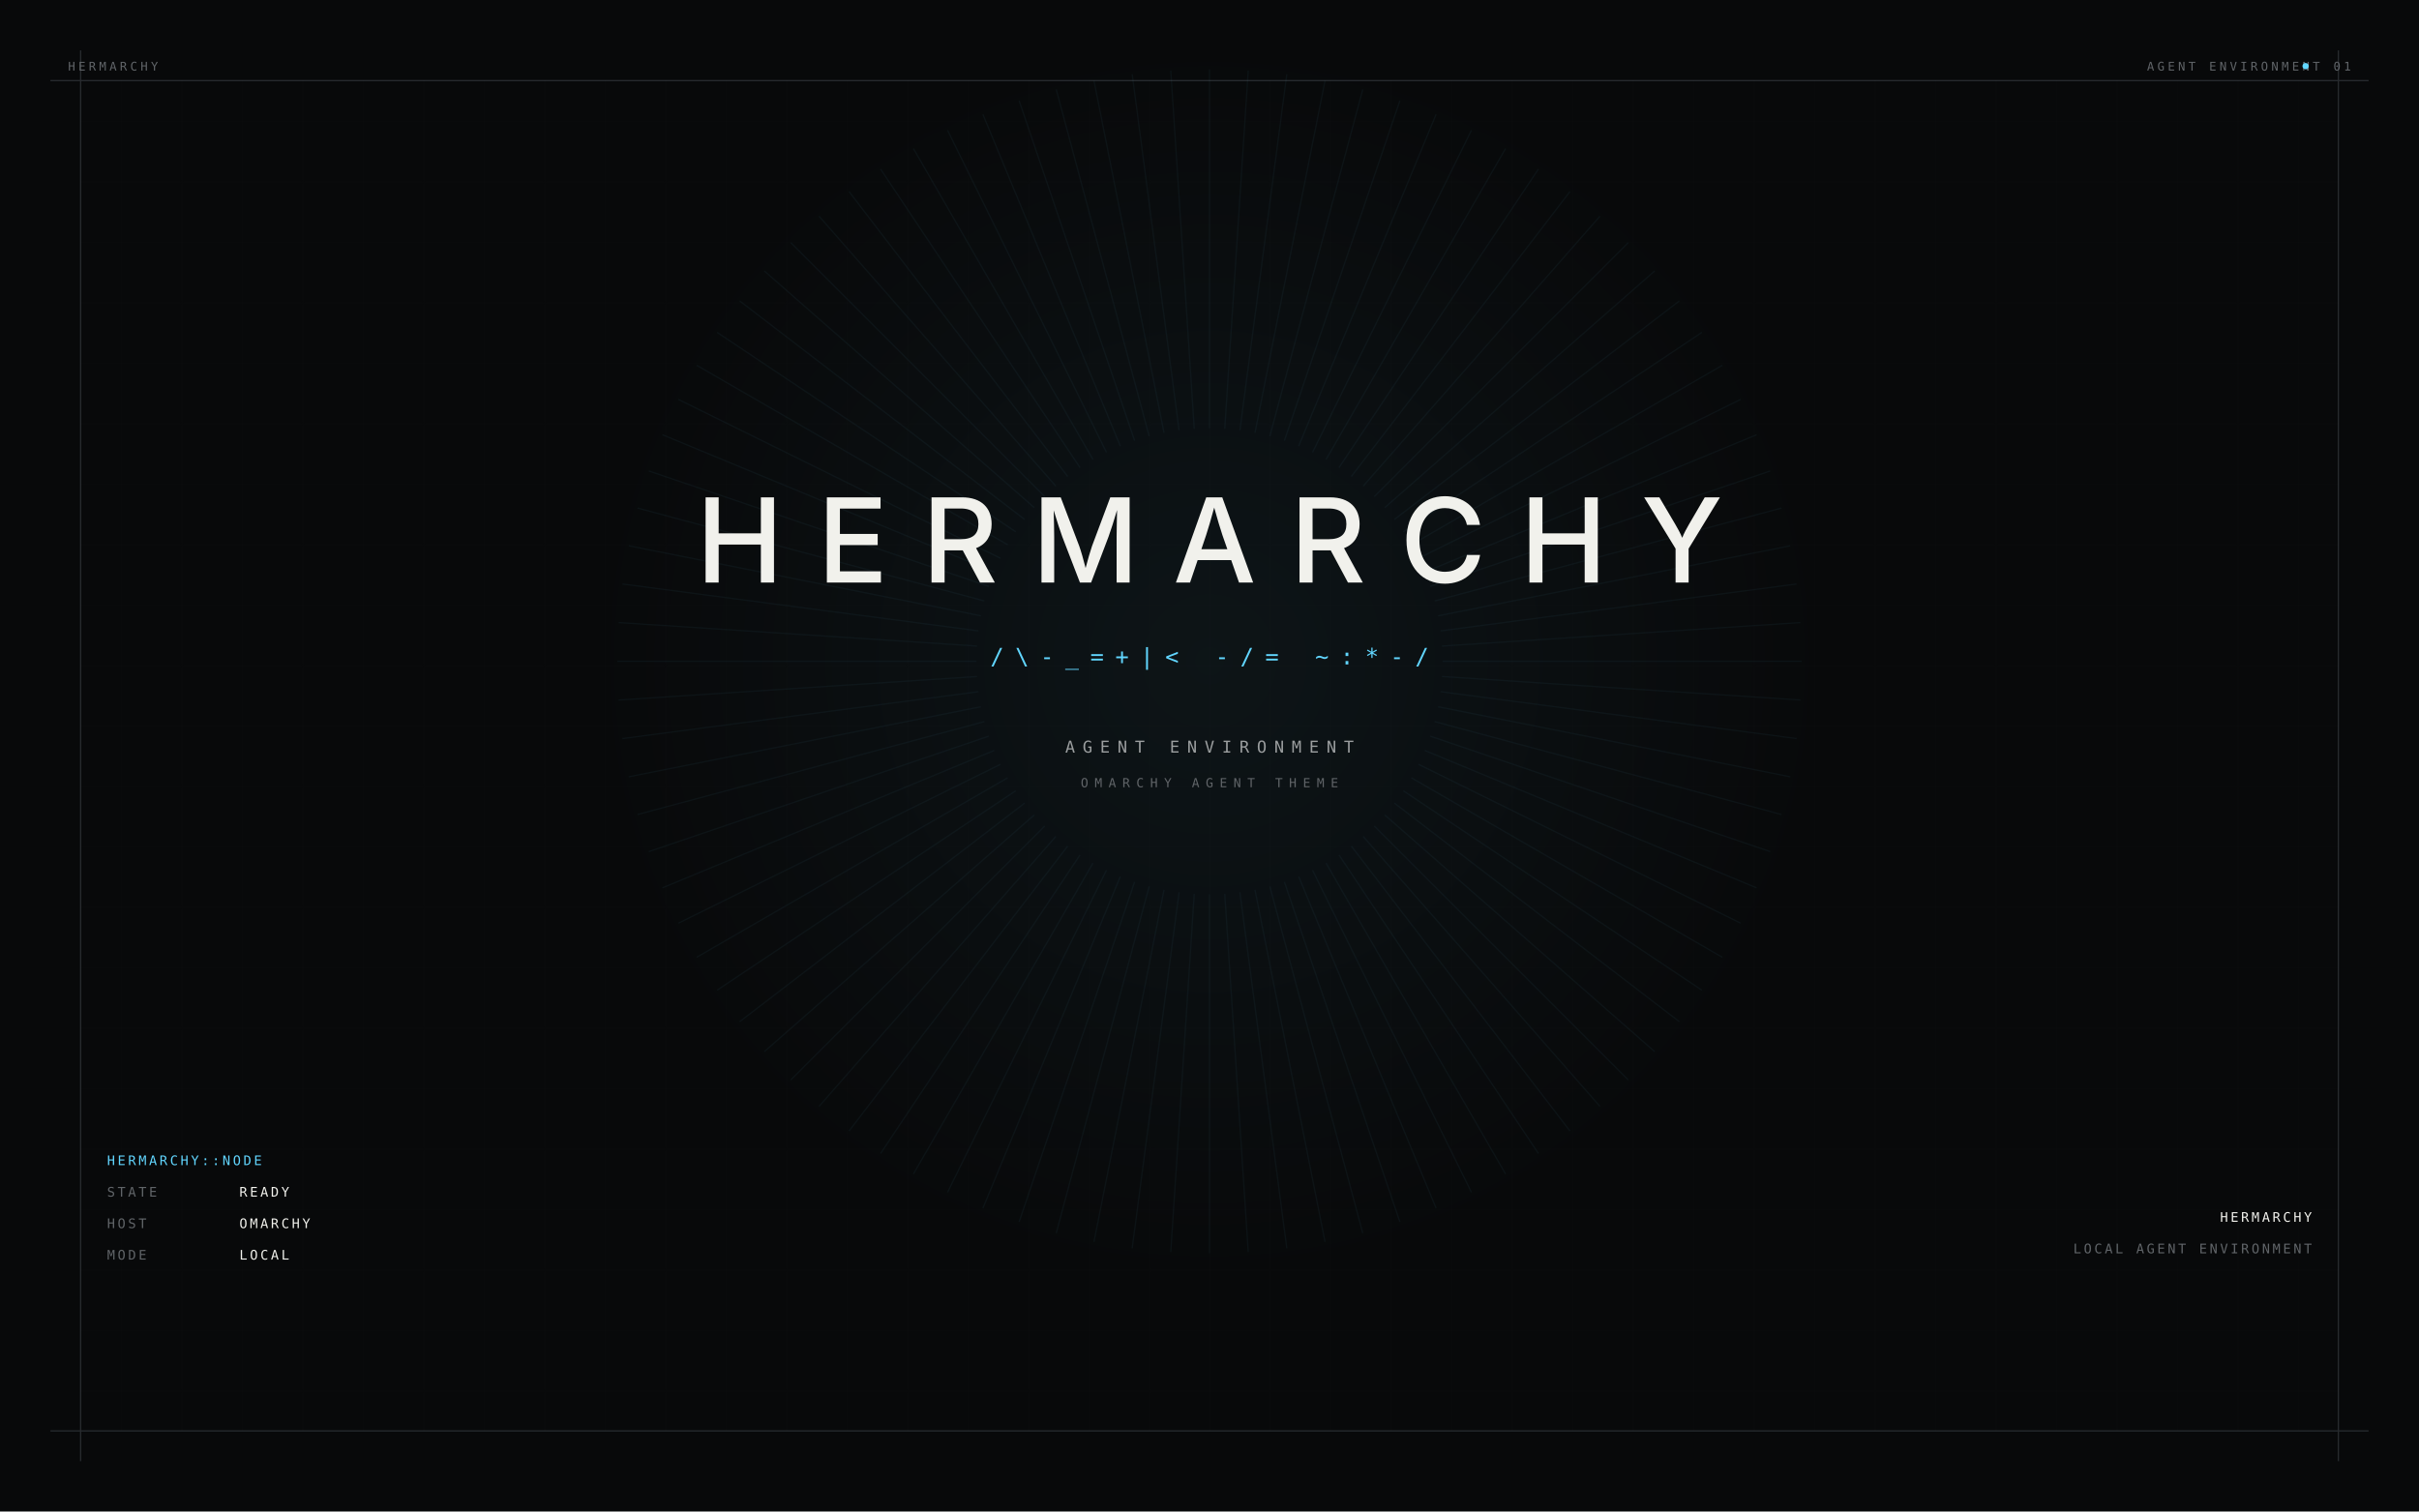
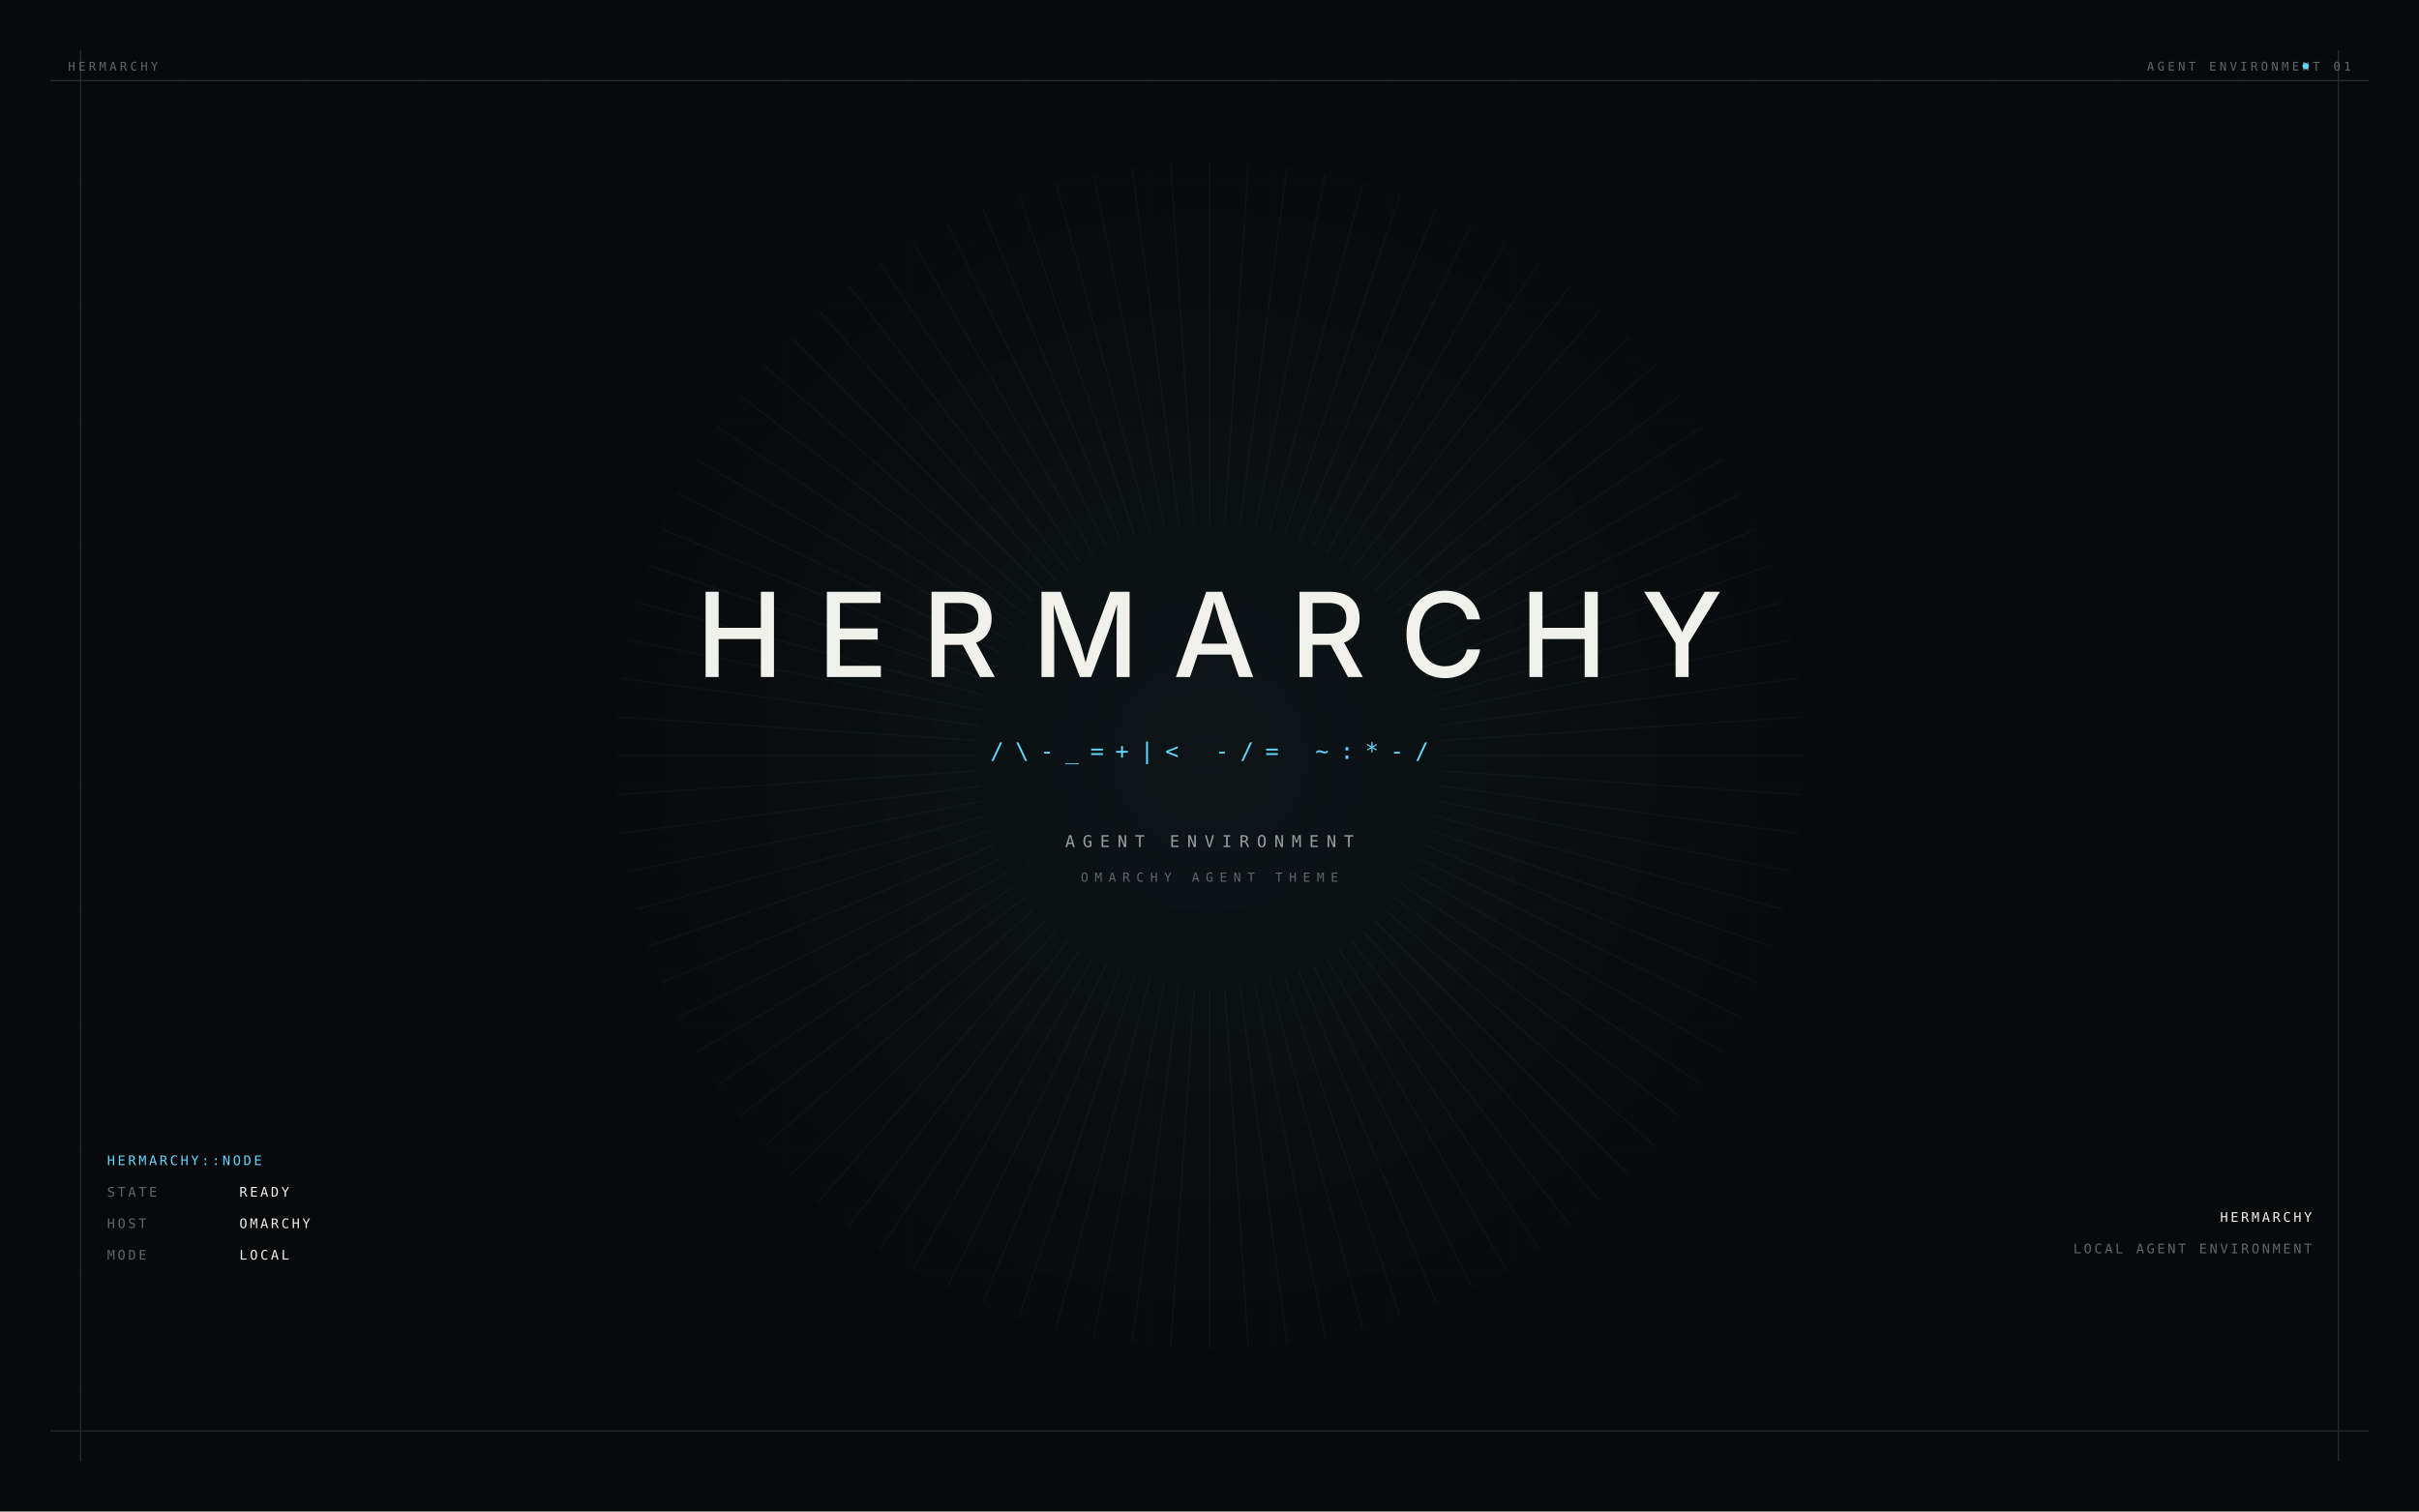
<svg xmlns="http://www.w3.org/2000/svg" width="3840" height="2400" viewBox="0 0 3840 2400">
  <defs>
    <pattern id="grid" width="96" height="96" patternUnits="userSpaceOnUse">
      <path d="M96 0H0V96" fill="none" stroke="#F1F1EC" stroke-opacity=".018" />
    </pattern>
    <radialGradient id="halo">
      <stop stop-color="#61D6FF" stop-opacity=".055" />
      <stop offset="1" stop-color="#61D6FF" stop-opacity="0" />
    </radialGradient>
  </defs>
  <rect width="3840" height="2400" fill="#08090A" />
  <path d="M80 128H3760M80 2272H3760" stroke="#272B2F" stroke-width="2" />
  <path d="M128 80V2320M3712 80V2320" stroke="#272B2F" stroke-width="2" />
  <g fill="#606468" font-family="IBM Plex Mono,JetBrains Mono,DejaVu Sans Mono,monospace" font-size="19" letter-spacing="5">
    <text x="108" y="112">HERMARCHY</text>
    <text x="3732" y="112" text-anchor="end">AGENT ENVIRONMENT 01</text>
  </g>
  <circle cx="3660" cy="105" r="5" fill="#61D6FF" />
  <rect x="128" y="128" width="3584" height="2144" fill="url(#grid)" />
-   <circle cx="1920" cy="1050" r="980" fill="url(#halo)" />
-   <g stroke="#61D6FF" stroke-width="2" opacity="0.045">
-     <line x1="2290.0" y1="1050.0" x2="2860.0" y2="1050.0" />
-     <line x1="2289.2" y1="1074.2" x2="2858.0" y2="1111.5" />
-     <line x1="2286.8" y1="1098.3" x2="2852.0" y2="1172.7" />
-     <line x1="2282.9" y1="1122.2" x2="2841.9" y2="1233.4" />
-     <line x1="2277.4" y1="1145.8" x2="2828.0" y2="1293.3" />
-     <line x1="2270.4" y1="1168.9" x2="2810.1" y2="1352.2" />
-     <line x1="2261.8" y1="1191.6" x2="2788.4" y2="1409.7" />
-     <line x1="2251.8" y1="1213.6" x2="2763.1" y2="1465.8" />
-     <line x1="2240.4" y1="1235.0" x2="2734.1" y2="1520.0" />
-     <line x1="2227.6" y1="1255.6" x2="2701.6" y2="1572.2" />
-     <line x1="2213.5" y1="1275.2" x2="2665.8" y2="1622.2" />
-     <line x1="2198.2" y1="1294.0" x2="2626.7" y2="1669.8" />
-     <line x1="2181.6" y1="1311.6" x2="2584.7" y2="1714.7" />
-     <line x1="2164.0" y1="1328.2" x2="2539.8" y2="1756.7" />
-     <line x1="2145.2" y1="1343.5" x2="2492.2" y2="1795.8" />
-     <line x1="2125.6" y1="1357.6" x2="2442.2" y2="1831.6" />
-     <line x1="2105.0" y1="1370.4" x2="2390.0" y2="1864.1" />
-     <line x1="2083.6" y1="1381.8" x2="2335.8" y2="1893.1" />
-     <line x1="2061.6" y1="1391.8" x2="2279.7" y2="1918.4" />
-     <line x1="2038.9" y1="1400.4" x2="2222.2" y2="1940.1" />
-     <line x1="2015.8" y1="1407.4" x2="2163.3" y2="1958.0" />
-     <line x1="1992.2" y1="1412.9" x2="2103.4" y2="1971.9" />
-     <line x1="1968.3" y1="1416.8" x2="2042.7" y2="1982.0" />
-     <line x1="1944.2" y1="1419.2" x2="1981.5" y2="1988.0" />
-     <line x1="1920.0" y1="1420.0" x2="1920.0" y2="1990.0" />
-     <line x1="1895.8" y1="1419.2" x2="1858.5" y2="1988.0" />
-     <line x1="1871.7" y1="1416.8" x2="1797.3" y2="1982.0" />
-     <line x1="1847.8" y1="1412.9" x2="1736.6" y2="1971.9" />
-     <line x1="1824.2" y1="1407.4" x2="1676.7" y2="1958.0" />
-     <line x1="1801.1" y1="1400.4" x2="1617.8" y2="1940.1" />
-     <line x1="1778.4" y1="1391.8" x2="1560.3" y2="1918.4" />
-     <line x1="1756.4" y1="1381.8" x2="1504.2" y2="1893.1" />
-     <line x1="1735.0" y1="1370.4" x2="1450.0" y2="1864.1" />
-     <line x1="1714.4" y1="1357.6" x2="1397.8" y2="1831.6" />
-     <line x1="1694.8" y1="1343.5" x2="1347.8" y2="1795.8" />
-     <line x1="1676.0" y1="1328.2" x2="1300.2" y2="1756.7" />
-     <line x1="1658.4" y1="1311.6" x2="1255.3" y2="1714.7" />
-     <line x1="1641.8" y1="1294.0" x2="1213.3" y2="1669.8" />
-     <line x1="1626.5" y1="1275.2" x2="1174.2" y2="1622.2" />
-     <line x1="1612.4" y1="1255.6" x2="1138.4" y2="1572.2" />
-     <line x1="1599.6" y1="1235.0" x2="1105.9" y2="1520.0" />
-     <line x1="1588.2" y1="1213.6" x2="1076.9" y2="1465.8" />
-     <line x1="1578.2" y1="1191.6" x2="1051.6" y2="1409.7" />
-     <line x1="1569.6" y1="1168.9" x2="1029.9" y2="1352.2" />
-     <line x1="1562.6" y1="1145.8" x2="1012.0" y2="1293.3" />
-     <line x1="1557.1" y1="1122.2" x2="998.1" y2="1233.4" />
-     <line x1="1553.2" y1="1098.3" x2="988.0" y2="1172.7" />
-     <line x1="1550.8" y1="1074.2" x2="982.0" y2="1111.5" />
-     <line x1="1550.0" y1="1050.0" x2="980.0" y2="1050.0" />
-     <line x1="1550.8" y1="1025.8" x2="982.0" y2="988.5" />
-     <line x1="1553.2" y1="1001.7" x2="988.0" y2="927.3" />
-     <line x1="1557.1" y1="977.8" x2="998.1" y2="866.6" />
-     <line x1="1562.6" y1="954.2" x2="1012.0" y2="806.7" />
-     <line x1="1569.6" y1="931.1" x2="1029.9" y2="747.8" />
-     <line x1="1578.2" y1="908.4" x2="1051.6" y2="690.3" />
-     <line x1="1588.2" y1="886.4" x2="1076.9" y2="634.2" />
-     <line x1="1599.6" y1="865.0" x2="1105.9" y2="580.0" />
-     <line x1="1612.4" y1="844.4" x2="1138.4" y2="527.8" />
-     <line x1="1626.5" y1="824.8" x2="1174.2" y2="477.8" />
-     <line x1="1641.8" y1="806.0" x2="1213.3" y2="430.2" />
-     <line x1="1658.4" y1="788.4" x2="1255.3" y2="385.3" />
-     <line x1="1676.0" y1="771.8" x2="1300.2" y2="343.3" />
-     <line x1="1694.8" y1="756.5" x2="1347.8" y2="304.2" />
-     <line x1="1714.4" y1="742.4" x2="1397.8" y2="268.4" />
-     <line x1="1735.0" y1="729.6" x2="1450.0" y2="235.9" />
-     <line x1="1756.4" y1="718.2" x2="1504.2" y2="206.9" />
-     <line x1="1778.4" y1="708.2" x2="1560.3" y2="181.6" />
-     <line x1="1801.1" y1="699.6" x2="1617.8" y2="159.9" />
-     <line x1="1824.2" y1="692.6" x2="1676.7" y2="142.0" />
-     <line x1="1847.8" y1="687.1" x2="1736.6" y2="128.1" />
-     <line x1="1871.7" y1="683.2" x2="1797.3" y2="118.0" />
-     <line x1="1895.8" y1="680.8" x2="1858.5" y2="112.0" />
-     <line x1="1920.0" y1="680.0" x2="1920.0" y2="110.0" />
-     <line x1="1944.2" y1="680.8" x2="1981.5" y2="112.0" />
-     <line x1="1968.3" y1="683.2" x2="2042.7" y2="118.0" />
-     <line x1="1992.2" y1="687.1" x2="2103.4" y2="128.1" />
-     <line x1="2015.8" y1="692.6" x2="2163.3" y2="142.0" />
-     <line x1="2038.9" y1="699.6" x2="2222.2" y2="159.9" />
-     <line x1="2061.6" y1="708.2" x2="2279.7" y2="181.6" />
-     <line x1="2083.6" y1="718.2" x2="2335.8" y2="206.9" />
-     <line x1="2105.0" y1="729.6" x2="2390.0" y2="235.9" />
-     <line x1="2125.6" y1="742.4" x2="2442.2" y2="268.4" />
-     <line x1="2145.2" y1="756.5" x2="2492.2" y2="304.2" />
-     <line x1="2164.0" y1="771.8" x2="2539.8" y2="343.3" />
-     <line x1="2181.6" y1="788.4" x2="2584.7" y2="385.3" />
-     <line x1="2198.2" y1="806.0" x2="2626.7" y2="430.2" />
-     <line x1="2213.5" y1="824.8" x2="2665.8" y2="477.8" />
-     <line x1="2227.6" y1="844.4" x2="2701.6" y2="527.8" />
-     <line x1="2240.4" y1="865.0" x2="2734.1" y2="580.0" />
-     <line x1="2251.8" y1="886.4" x2="2763.1" y2="634.2" />
-     <line x1="2261.8" y1="908.4" x2="2788.4" y2="690.3" />
-     <line x1="2270.4" y1="931.1" x2="2810.1" y2="747.8" />
-     <line x1="2277.4" y1="954.2" x2="2828.0" y2="806.7" />
-     <line x1="2282.9" y1="977.8" x2="2841.9" y2="866.6" />
-     <line x1="2286.8" y1="1001.7" x2="2852.0" y2="927.3" />
-     <line x1="2289.2" y1="1025.8" x2="2858.0" y2="988.5" />
-   </g>
-   <g text-anchor="middle">
-     <text x="1920" y="925" fill="#F1F1EC" font-family="IBM Plex Sans,Inter,DejaVu Sans,sans-serif" font-size="186" font-weight="500" letter-spacing="54">HERMARCHY</text>
-     <text x="1920" y="1055" fill="#61D6FF" font-family="IBM Plex Mono,JetBrains Mono,DejaVu Sans Mono,monospace" font-size="36" letter-spacing="18">/\-_=+|&lt; -/= ~:*-/</text>
-     <text x="1920" y="1195" fill="#9B9E9F" font-family="IBM Plex Mono,JetBrains Mono,DejaVu Sans Mono,monospace" font-size="26" letter-spacing="12">AGENT ENVIRONMENT</text>
-     <text x="1920" y="1250" fill="#606468" font-family="IBM Plex Mono,JetBrains Mono,DejaVu Sans Mono,monospace" font-size="20" letter-spacing="10">OMARCHY AGENT THEME</text>
+   <g transform="translate(0 150)">
+     <circle cx="1920" cy="1050" r="980" fill="url(#halo)" />
+     <g stroke="#61D6FF" stroke-width="2" opacity="0.045">
+       <line x1="2290.0" y1="1050.0" x2="2860.0" y2="1050.0" />
+       <line x1="2289.2" y1="1074.2" x2="2858.0" y2="1111.5" />
+       <line x1="2286.8" y1="1098.3" x2="2852.0" y2="1172.7" />
+       <line x1="2282.9" y1="1122.2" x2="2841.9" y2="1233.4" />
+       <line x1="2277.4" y1="1145.8" x2="2828.0" y2="1293.3" />
+       <line x1="2270.4" y1="1168.9" x2="2810.1" y2="1352.2" />
+       <line x1="2261.8" y1="1191.6" x2="2788.4" y2="1409.7" />
+       <line x1="2251.8" y1="1213.6" x2="2763.1" y2="1465.8" />
+       <line x1="2240.4" y1="1235.0" x2="2734.1" y2="1520.0" />
+       <line x1="2227.6" y1="1255.6" x2="2701.6" y2="1572.2" />
+       <line x1="2213.5" y1="1275.2" x2="2665.8" y2="1622.2" />
+       <line x1="2198.2" y1="1294.0" x2="2626.7" y2="1669.8" />
+       <line x1="2181.6" y1="1311.6" x2="2584.7" y2="1714.7" />
+       <line x1="2164.0" y1="1328.2" x2="2539.8" y2="1756.7" />
+       <line x1="2145.2" y1="1343.5" x2="2492.2" y2="1795.8" />
+       <line x1="2125.6" y1="1357.6" x2="2442.2" y2="1831.6" />
+       <line x1="2105.0" y1="1370.4" x2="2390.0" y2="1864.1" />
+       <line x1="2083.6" y1="1381.8" x2="2335.8" y2="1893.1" />
+       <line x1="2061.6" y1="1391.8" x2="2279.7" y2="1918.4" />
+       <line x1="2038.9" y1="1400.4" x2="2222.2" y2="1940.1" />
+       <line x1="2015.8" y1="1407.4" x2="2163.3" y2="1958.0" />
+       <line x1="1992.2" y1="1412.9" x2="2103.4" y2="1971.9" />
+       <line x1="1968.3" y1="1416.8" x2="2042.7" y2="1982.0" />
+       <line x1="1944.2" y1="1419.2" x2="1981.5" y2="1988.0" />
+       <line x1="1920.0" y1="1420.0" x2="1920.0" y2="1990.0" />
+       <line x1="1895.8" y1="1419.2" x2="1858.5" y2="1988.0" />
+       <line x1="1871.7" y1="1416.8" x2="1797.3" y2="1982.0" />
+       <line x1="1847.8" y1="1412.9" x2="1736.6" y2="1971.9" />
+       <line x1="1824.2" y1="1407.4" x2="1676.7" y2="1958.0" />
+       <line x1="1801.1" y1="1400.4" x2="1617.8" y2="1940.1" />
+       <line x1="1778.4" y1="1391.8" x2="1560.3" y2="1918.4" />
+       <line x1="1756.4" y1="1381.8" x2="1504.2" y2="1893.1" />
+       <line x1="1735.0" y1="1370.4" x2="1450.0" y2="1864.1" />
+       <line x1="1714.4" y1="1357.6" x2="1397.8" y2="1831.6" />
+       <line x1="1694.8" y1="1343.5" x2="1347.8" y2="1795.8" />
+       <line x1="1676.0" y1="1328.2" x2="1300.2" y2="1756.7" />
+       <line x1="1658.4" y1="1311.6" x2="1255.3" y2="1714.7" />
+       <line x1="1641.8" y1="1294.0" x2="1213.3" y2="1669.8" />
+       <line x1="1626.5" y1="1275.2" x2="1174.2" y2="1622.2" />
+       <line x1="1612.4" y1="1255.6" x2="1138.4" y2="1572.2" />
+       <line x1="1599.6" y1="1235.0" x2="1105.9" y2="1520.0" />
+       <line x1="1588.2" y1="1213.6" x2="1076.9" y2="1465.8" />
+       <line x1="1578.2" y1="1191.6" x2="1051.6" y2="1409.7" />
+       <line x1="1569.6" y1="1168.9" x2="1029.9" y2="1352.2" />
+       <line x1="1562.6" y1="1145.8" x2="1012.0" y2="1293.3" />
+       <line x1="1557.1" y1="1122.2" x2="998.1" y2="1233.4" />
+       <line x1="1553.2" y1="1098.3" x2="988.0" y2="1172.7" />
+       <line x1="1550.8" y1="1074.2" x2="982.0" y2="1111.5" />
+       <line x1="1550.0" y1="1050.0" x2="980.0" y2="1050.0" />
+       <line x1="1550.8" y1="1025.8" x2="982.0" y2="988.5" />
+       <line x1="1553.2" y1="1001.7" x2="988.0" y2="927.3" />
+       <line x1="1557.1" y1="977.8" x2="998.1" y2="866.6" />
+       <line x1="1562.6" y1="954.2" x2="1012.0" y2="806.7" />
+       <line x1="1569.6" y1="931.1" x2="1029.9" y2="747.8" />
+       <line x1="1578.2" y1="908.4" x2="1051.6" y2="690.3" />
+       <line x1="1588.2" y1="886.4" x2="1076.9" y2="634.2" />
+       <line x1="1599.6" y1="865.0" x2="1105.9" y2="580.0" />
+       <line x1="1612.4" y1="844.4" x2="1138.4" y2="527.8" />
+       <line x1="1626.5" y1="824.8" x2="1174.2" y2="477.8" />
+       <line x1="1641.8" y1="806.0" x2="1213.3" y2="430.2" />
+       <line x1="1658.4" y1="788.4" x2="1255.3" y2="385.3" />
+       <line x1="1676.0" y1="771.8" x2="1300.2" y2="343.3" />
+       <line x1="1694.8" y1="756.5" x2="1347.8" y2="304.2" />
+       <line x1="1714.4" y1="742.4" x2="1397.8" y2="268.4" />
+       <line x1="1735.0" y1="729.6" x2="1450.0" y2="235.9" />
+       <line x1="1756.4" y1="718.2" x2="1504.2" y2="206.9" />
+       <line x1="1778.4" y1="708.2" x2="1560.3" y2="181.6" />
+       <line x1="1801.1" y1="699.6" x2="1617.8" y2="159.9" />
+       <line x1="1824.2" y1="692.6" x2="1676.7" y2="142.0" />
+       <line x1="1847.8" y1="687.1" x2="1736.6" y2="128.1" />
+       <line x1="1871.7" y1="683.2" x2="1797.3" y2="118.0" />
+       <line x1="1895.8" y1="680.8" x2="1858.5" y2="112.0" />
+       <line x1="1920.0" y1="680.0" x2="1920.0" y2="110.0" />
+       <line x1="1944.2" y1="680.8" x2="1981.5" y2="112.0" />
+       <line x1="1968.3" y1="683.2" x2="2042.7" y2="118.0" />
+       <line x1="1992.2" y1="687.1" x2="2103.4" y2="128.1" />
+       <line x1="2015.8" y1="692.6" x2="2163.3" y2="142.0" />
+       <line x1="2038.9" y1="699.6" x2="2222.2" y2="159.9" />
+       <line x1="2061.6" y1="708.2" x2="2279.7" y2="181.6" />
+       <line x1="2083.6" y1="718.2" x2="2335.8" y2="206.9" />
+       <line x1="2105.0" y1="729.6" x2="2390.0" y2="235.9" />
+       <line x1="2125.6" y1="742.4" x2="2442.2" y2="268.4" />
+       <line x1="2145.2" y1="756.5" x2="2492.2" y2="304.2" />
+       <line x1="2164.0" y1="771.8" x2="2539.8" y2="343.3" />
+       <line x1="2181.6" y1="788.4" x2="2584.7" y2="385.3" />
+       <line x1="2198.2" y1="806.0" x2="2626.7" y2="430.2" />
+       <line x1="2213.5" y1="824.8" x2="2665.8" y2="477.8" />
+       <line x1="2227.6" y1="844.4" x2="2701.6" y2="527.8" />
+       <line x1="2240.4" y1="865.0" x2="2734.1" y2="580.0" />
+       <line x1="2251.8" y1="886.4" x2="2763.1" y2="634.2" />
+       <line x1="2261.8" y1="908.4" x2="2788.4" y2="690.3" />
+       <line x1="2270.4" y1="931.1" x2="2810.1" y2="747.8" />
+       <line x1="2277.4" y1="954.2" x2="2828.0" y2="806.7" />
+       <line x1="2282.9" y1="977.8" x2="2841.9" y2="866.6" />
+       <line x1="2286.8" y1="1001.7" x2="2852.0" y2="927.3" />
+       <line x1="2289.2" y1="1025.8" x2="2858.0" y2="988.5" />
+     </g>
+     <g text-anchor="middle">
+       <text x="1920" y="925" fill="#F1F1EC" font-family="IBM Plex Sans,Inter,DejaVu Sans,sans-serif" font-size="186" font-weight="500" letter-spacing="54">HERMARCHY</text>
+       <text x="1920" y="1055" fill="#61D6FF" font-family="IBM Plex Mono,JetBrains Mono,DejaVu Sans Mono,monospace" font-size="36" letter-spacing="18">/\-_=+|&lt; -/= ~:*-/</text>
+       <text x="1920" y="1195" fill="#9B9E9F" font-family="IBM Plex Mono,JetBrains Mono,DejaVu Sans Mono,monospace" font-size="26" letter-spacing="12">AGENT ENVIRONMENT</text>
+       <text x="1920" y="1250" fill="#606468" font-family="IBM Plex Mono,JetBrains Mono,DejaVu Sans Mono,monospace" font-size="20" letter-spacing="10">OMARCHY AGENT THEME</text>
+     </g>
  </g>
  <g font-family="IBM Plex Mono,JetBrains Mono,DejaVu Sans Mono,monospace" font-size="21" letter-spacing="4">
    <text x="170" y="1850" fill="#61D6FF">HERMARCHY::NODE</text>
    <text x="170" y="1900" fill="#606468">STATE</text>
    <text x="380" y="1900" fill="#F1F1EC">READY</text>
    <text x="170" y="1950" fill="#606468">HOST</text>
    <text x="380" y="1950" fill="#F1F1EC">OMARCHY</text>
    <text x="170" y="2000" fill="#606468">MODE</text>
    <text x="380" y="2000" fill="#F1F1EC">LOCAL</text>
    <text x="3670" y="1940" fill="#F1F1EC" text-anchor="end">HERMARCHY</text>
    <text x="3670" y="1990" fill="#606468" text-anchor="end">LOCAL AGENT ENVIRONMENT</text>
  </g>
</svg>
